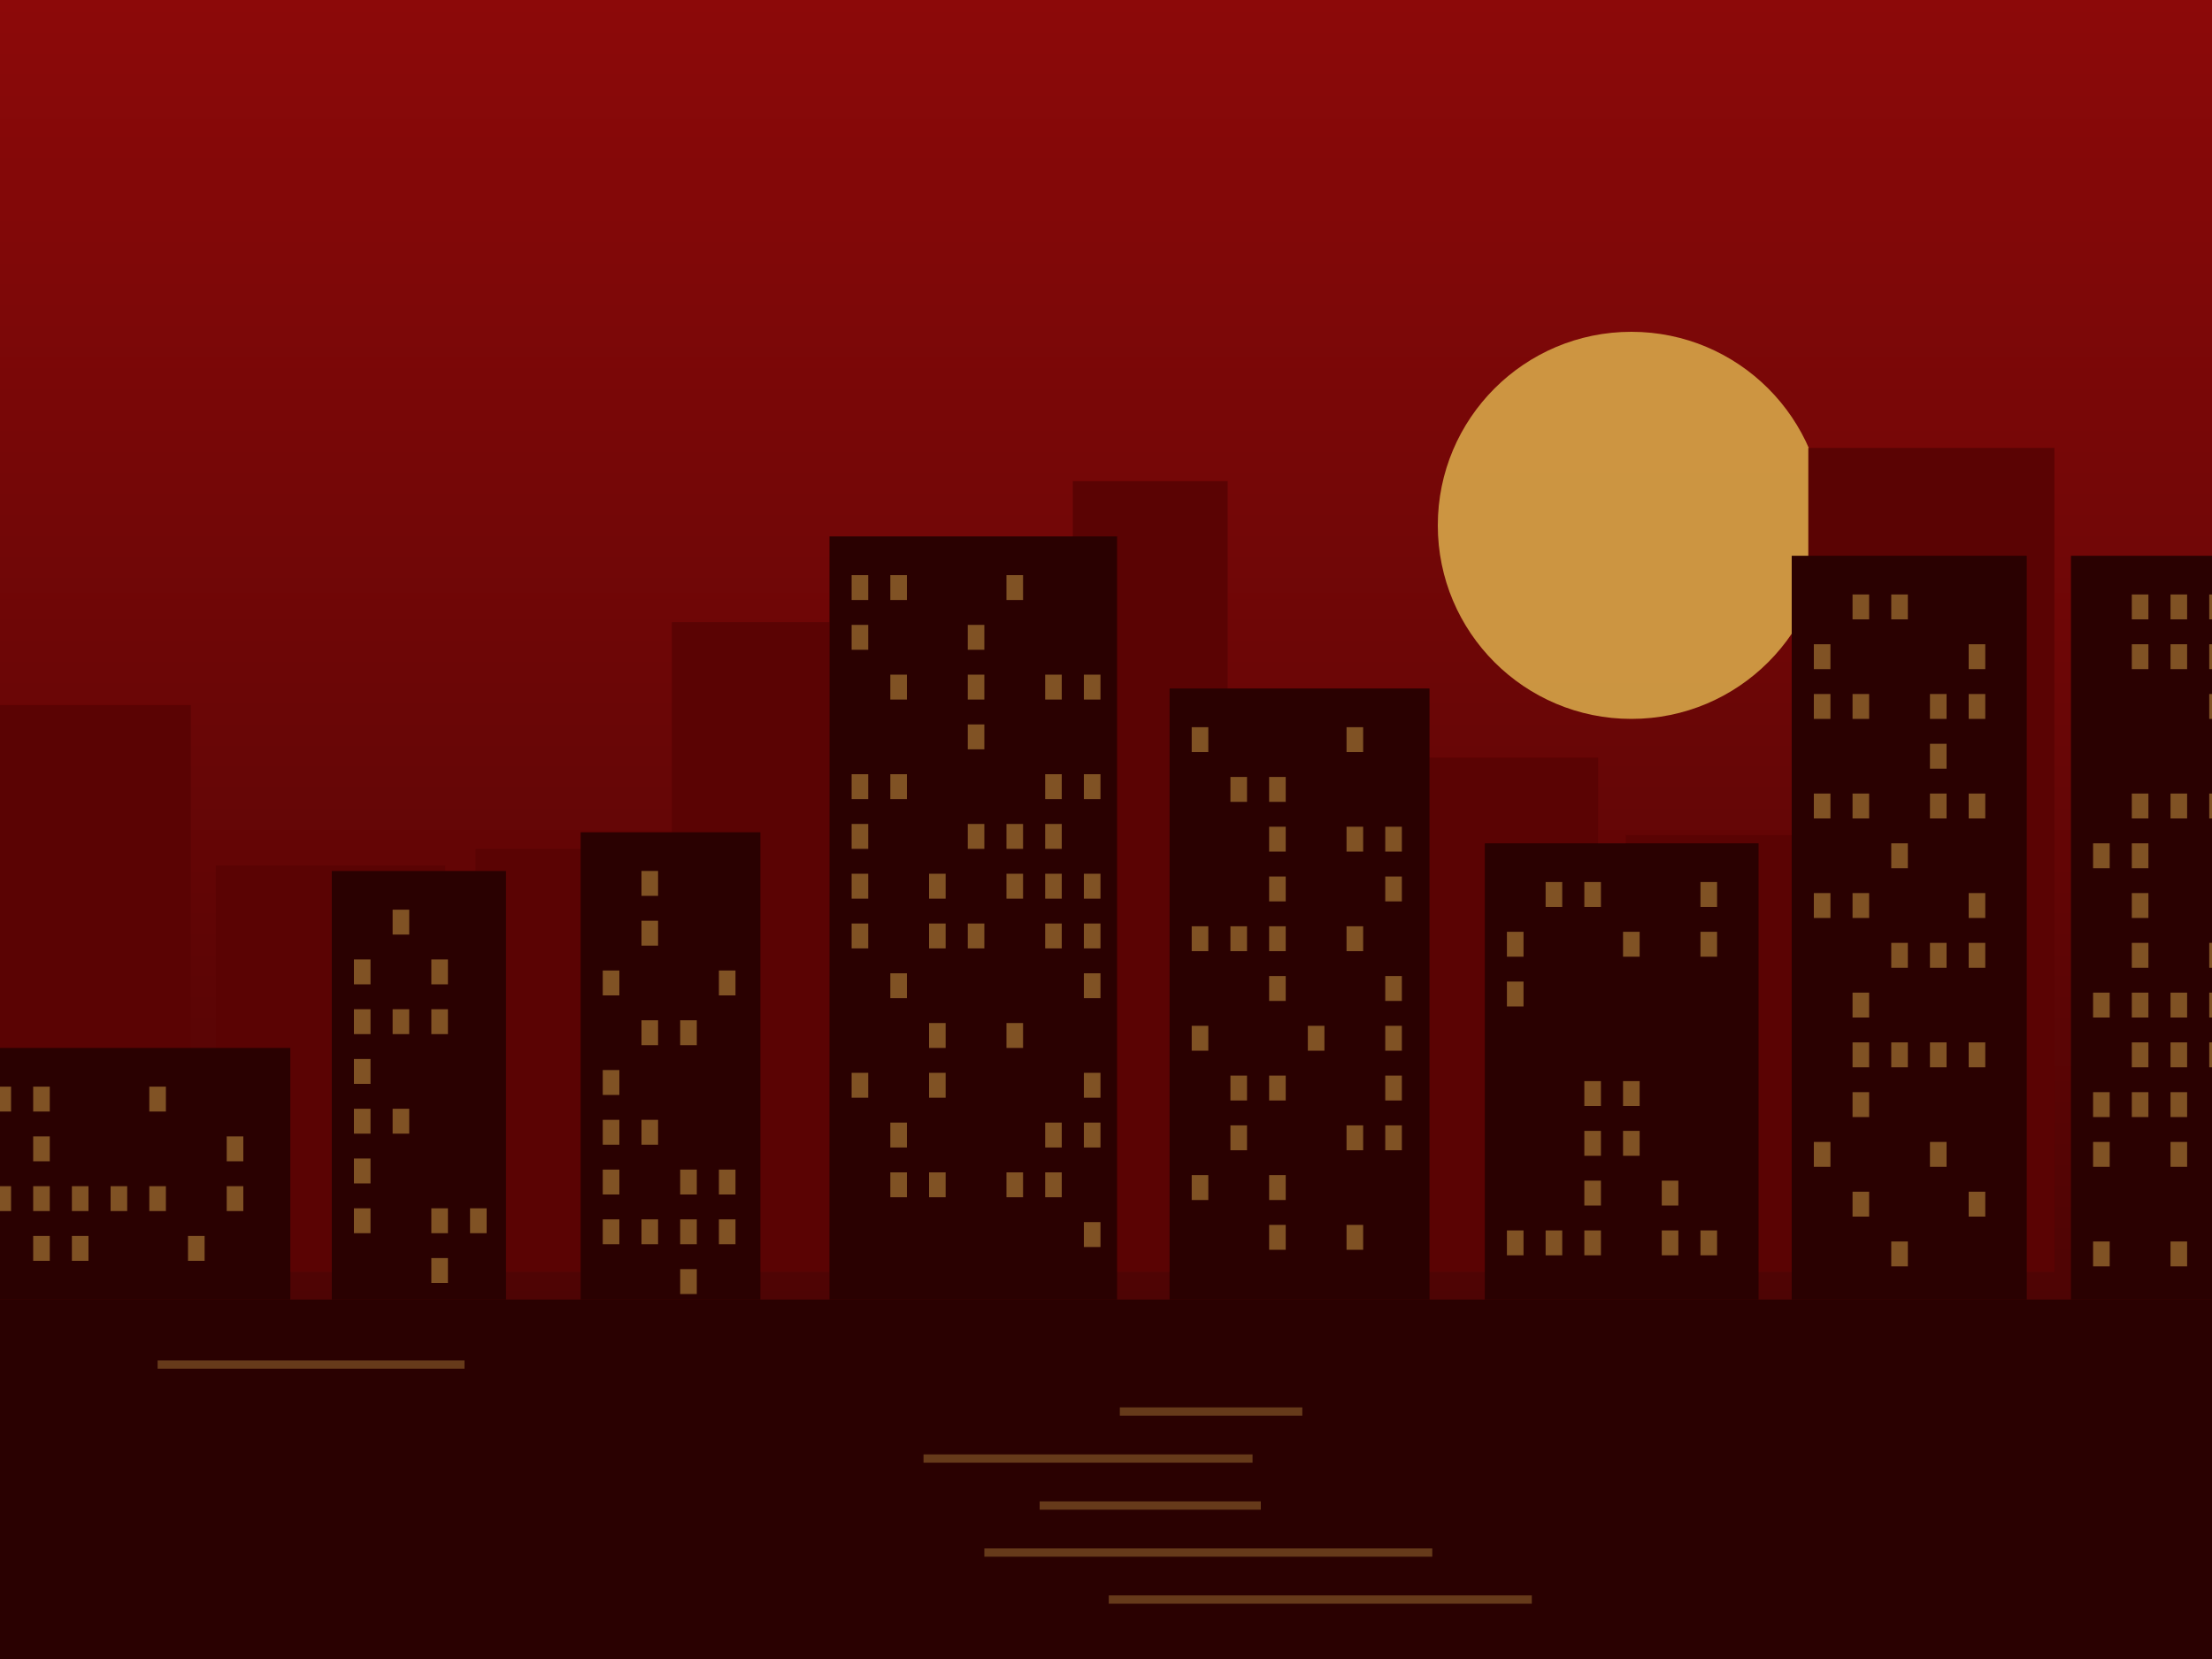
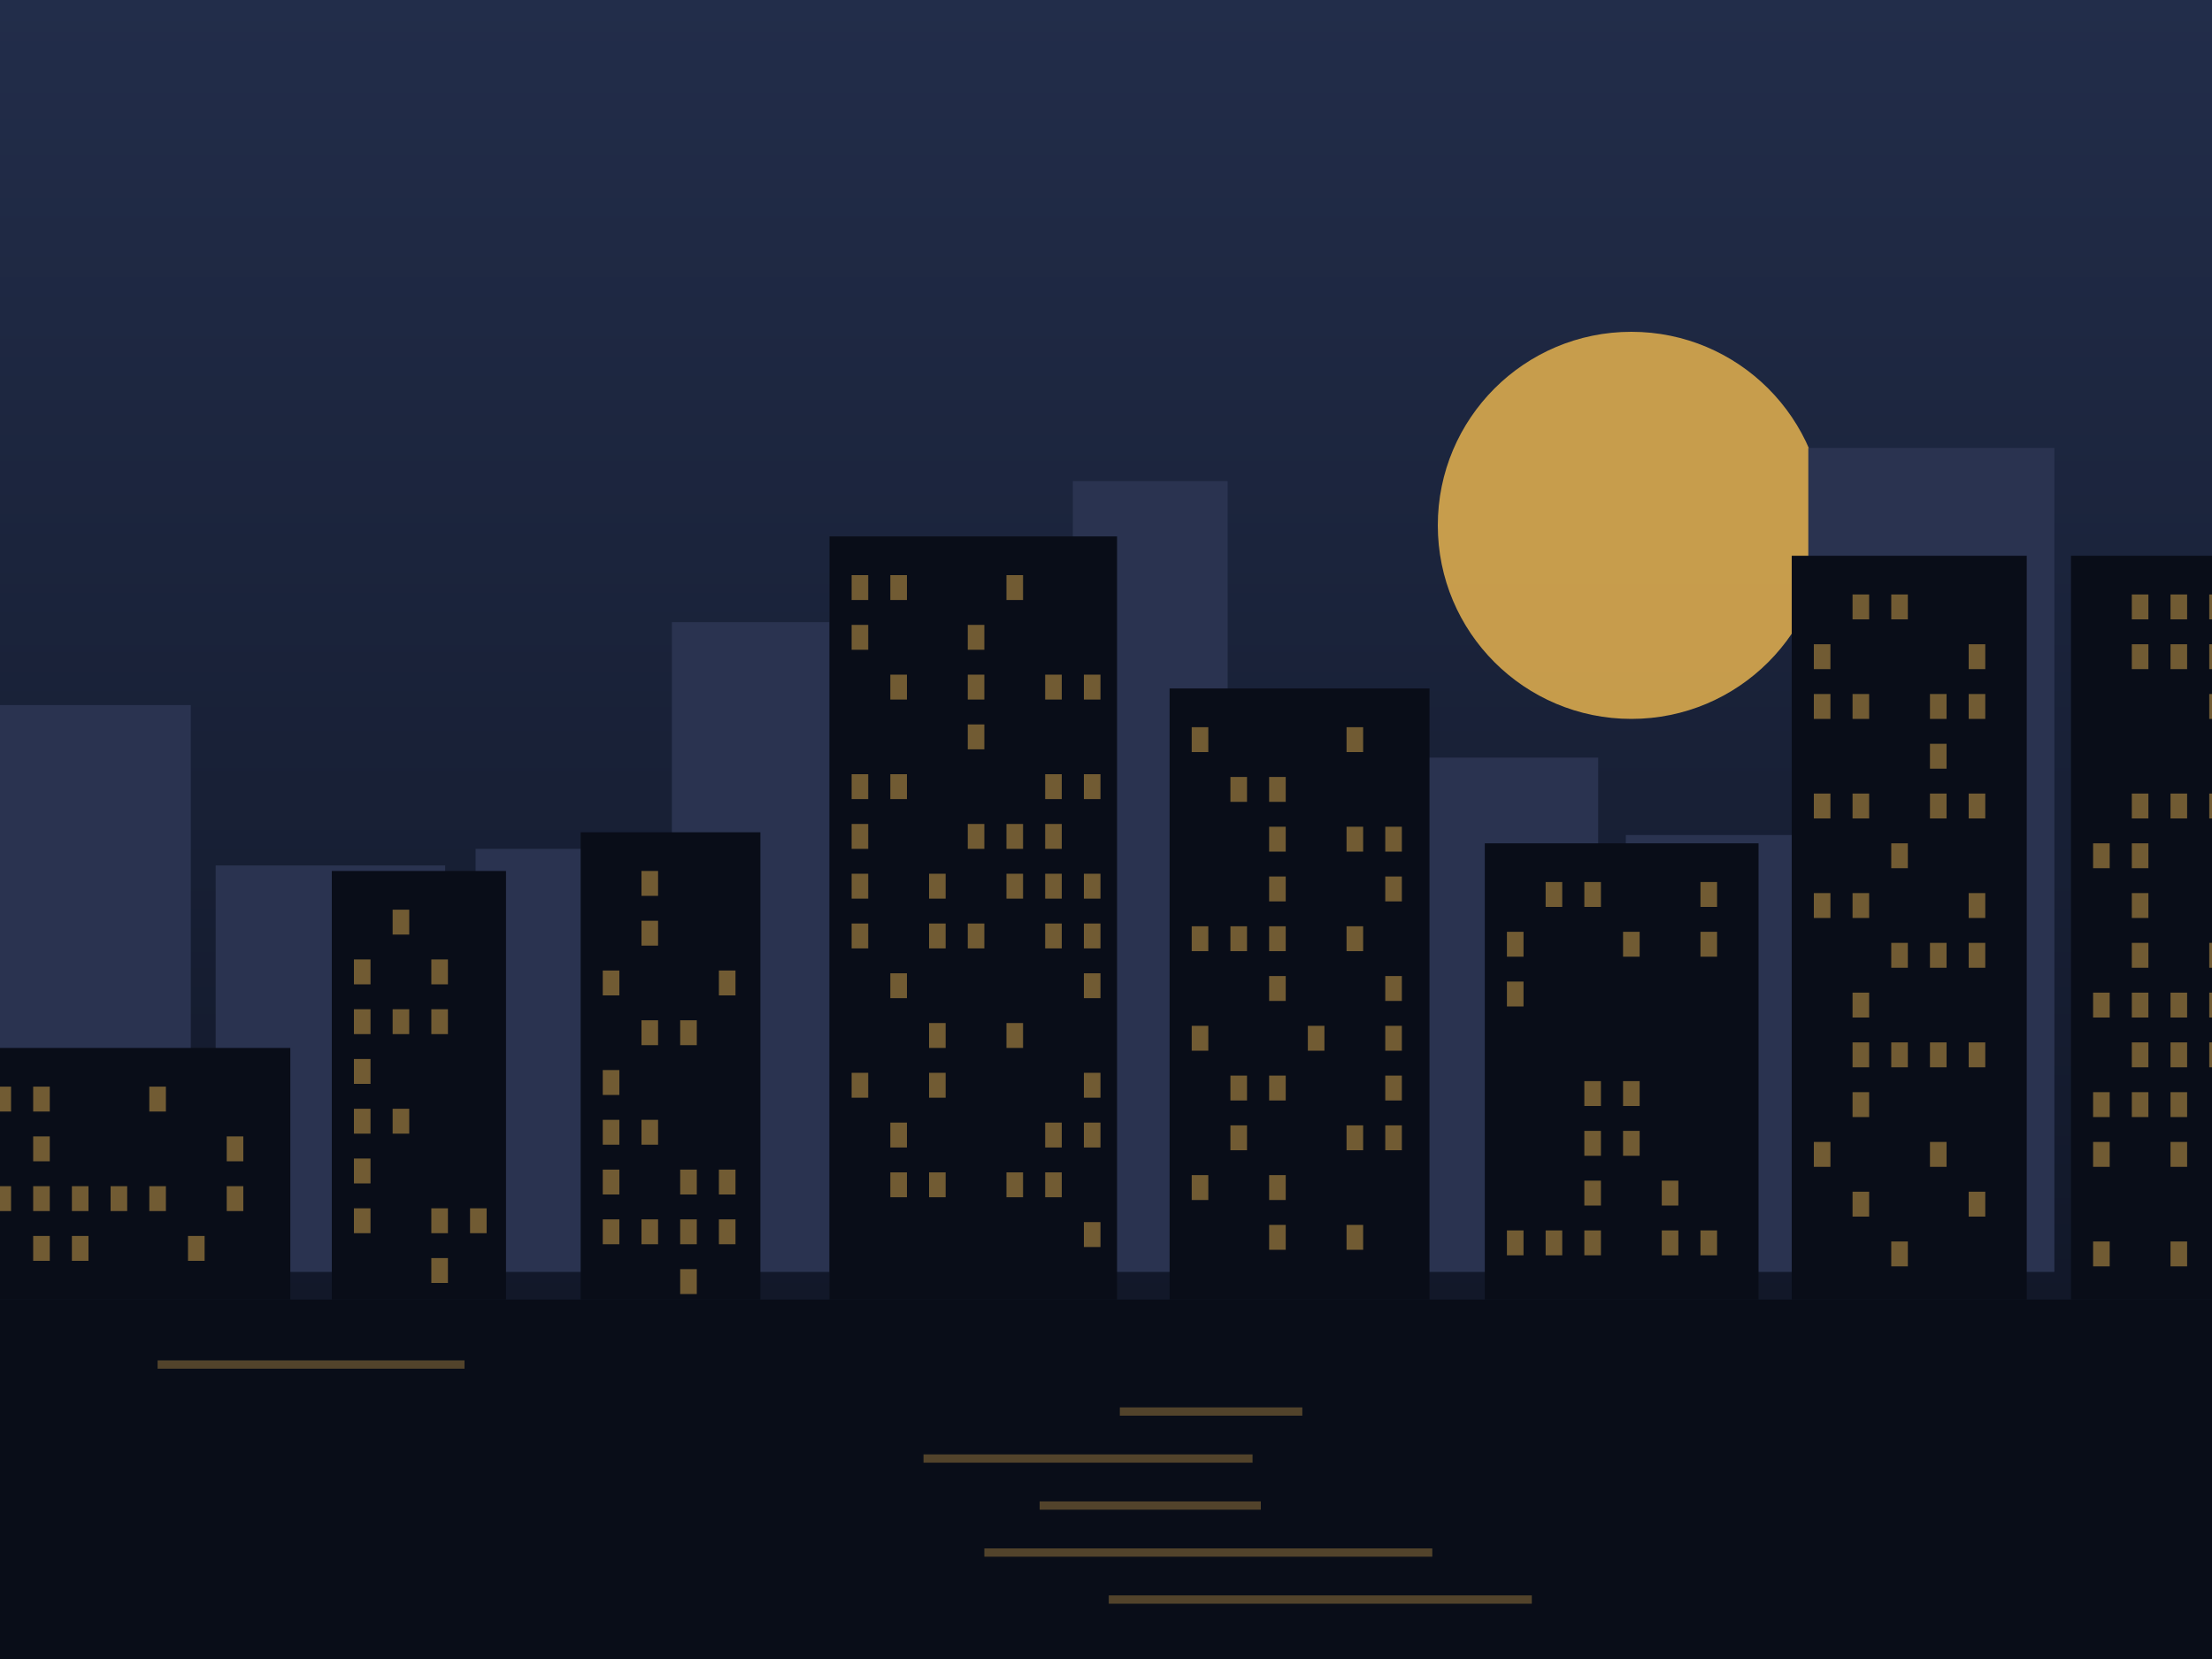
<svg xmlns="http://www.w3.org/2000/svg" viewBox="0 0 800 600" preserveAspectRatio="xMidYMid slice" role="img">
  <defs>
    <linearGradient id="sky" x1="0" y1="0" x2="0" y2="1">
-       <stop offset="0" stop-color="#8c0909" />
-       <stop offset="1" stop-color="#3d0202" />
+       <stop offset="0" stop-color="#222d4a" />
+       <stop offset="1" stop-color="#0d1220" />
    </linearGradient>
  </defs>
  <rect width="800" height="600" fill="url(#sky)" />
-   <circle cx="590" cy="190" r="70" fill="#d6a447" opacity=".9" />
-   <rect x="-20" y="255" width="89" height="205" fill="#5a0303" />
-   <rect x="78" y="313" width="83" height="147" fill="#5a0303" />
-   <rect x="172" y="307" width="65" height="153" fill="#5a0303" />
-   <rect x="243" y="225" width="57" height="235" fill="#5a0303" />
-   <rect x="311" y="223" width="65" height="237" fill="#5a0303" />
-   <rect x="388" y="174" width="56" height="286" fill="#5a0303" />
-   <rect x="451" y="265" width="50" height="195" fill="#5a0303" />
-   <rect x="511" y="274" width="67" height="186" fill="#5a0303" />
-   <rect x="588" y="302" width="60" height="158" fill="#5a0303" />
-   <rect x="654" y="162" width="89" height="298" fill="#5a0303" />
-   <rect x="754" y="287" width="58" height="173" fill="#5a0303" />
-   <rect x="-10" y="379" width="115" height="91" fill="#2a0101" />
-   <rect x="-2" y="393" width="6" height="9" fill="#d6a447" opacity="0.5" />
-   <rect x="12" y="393" width="6" height="9" fill="#d6a447" opacity="0.5" />
-   <rect x="54" y="393" width="6" height="9" fill="#d6a447" opacity="0.5" />
-   <rect x="12" y="411" width="6" height="9" fill="#d6a447" opacity="0.5" />
-   <rect x="82" y="411" width="6" height="9" fill="#d6a447" opacity="0.5" />
-   <rect x="-2" y="429" width="6" height="9" fill="#d6a447" opacity="0.5" />
-   <rect x="12" y="429" width="6" height="9" fill="#d6a447" opacity="0.5" />
-   <rect x="26" y="429" width="6" height="9" fill="#d6a447" opacity="0.5" />
-   <rect x="40" y="429" width="6" height="9" fill="#d6a447" opacity="0.5" />
-   <rect x="54" y="429" width="6" height="9" fill="#d6a447" opacity="0.5" />
-   <rect x="82" y="429" width="6" height="9" fill="#d6a447" opacity="0.5" />
-   <rect x="12" y="447" width="6" height="9" fill="#d6a447" opacity="0.5" />
-   <rect x="26" y="447" width="6" height="9" fill="#d6a447" opacity="0.5" />
-   <rect x="68" y="447" width="6" height="9" fill="#d6a447" opacity="0.5" />
-   <rect x="120" y="315" width="63" height="155" fill="#2a0101" />
-   <rect x="142" y="329" width="6" height="9" fill="#d6a447" opacity="0.5" />
-   <rect x="128" y="347" width="6" height="9" fill="#d6a447" opacity="0.5" />
-   <rect x="156" y="347" width="6" height="9" fill="#d6a447" opacity="0.5" />
-   <rect x="128" y="365" width="6" height="9" fill="#d6a447" opacity="0.5" />
-   <rect x="142" y="365" width="6" height="9" fill="#d6a447" opacity="0.5" />
-   <rect x="156" y="365" width="6" height="9" fill="#d6a447" opacity="0.5" />
-   <rect x="128" y="383" width="6" height="9" fill="#d6a447" opacity="0.5" />
-   <rect x="128" y="401" width="6" height="9" fill="#d6a447" opacity="0.5" />
-   <rect x="142" y="401" width="6" height="9" fill="#d6a447" opacity="0.5" />
-   <rect x="128" y="419" width="6" height="9" fill="#d6a447" opacity="0.5" />
-   <rect x="128" y="437" width="6" height="9" fill="#d6a447" opacity="0.5" />
-   <rect x="156" y="437" width="6" height="9" fill="#d6a447" opacity="0.5" />
-   <rect x="170" y="437" width="6" height="9" fill="#d6a447" opacity="0.5" />
-   <rect x="156" y="455" width="6" height="9" fill="#d6a447" opacity="0.5" />
-   <rect x="210" y="301" width="65" height="169" fill="#2a0101" />
-   <rect x="232" y="315" width="6" height="9" fill="#d6a447" opacity="0.5" />
-   <rect x="232" y="333" width="6" height="9" fill="#d6a447" opacity="0.5" />
-   <rect x="218" y="351" width="6" height="9" fill="#d6a447" opacity="0.5" />
-   <rect x="260" y="351" width="6" height="9" fill="#d6a447" opacity="0.5" />
-   <rect x="232" y="369" width="6" height="9" fill="#d6a447" opacity="0.5" />
-   <rect x="246" y="369" width="6" height="9" fill="#d6a447" opacity="0.5" />
-   <rect x="218" y="387" width="6" height="9" fill="#d6a447" opacity="0.5" />
-   <rect x="218" y="405" width="6" height="9" fill="#d6a447" opacity="0.5" />
-   <rect x="232" y="405" width="6" height="9" fill="#d6a447" opacity="0.5" />
-   <rect x="218" y="423" width="6" height="9" fill="#d6a447" opacity="0.5" />
-   <rect x="246" y="423" width="6" height="9" fill="#d6a447" opacity="0.5" />
-   <rect x="260" y="423" width="6" height="9" fill="#d6a447" opacity="0.5" />
-   <rect x="218" y="441" width="6" height="9" fill="#d6a447" opacity="0.5" />
-   <rect x="232" y="441" width="6" height="9" fill="#d6a447" opacity="0.5" />
-   <rect x="246" y="441" width="6" height="9" fill="#d6a447" opacity="0.5" />
-   <rect x="260" y="441" width="6" height="9" fill="#d6a447" opacity="0.5" />
-   <rect x="246" y="459" width="6" height="9" fill="#d6a447" opacity="0.5" />
-   <rect x="300" y="194" width="104" height="276" fill="#2a0101" />
-   <rect x="308" y="208" width="6" height="9" fill="#d6a447" opacity="0.5" />
-   <rect x="322" y="208" width="6" height="9" fill="#d6a447" opacity="0.5" />
-   <rect x="364" y="208" width="6" height="9" fill="#d6a447" opacity="0.5" />
-   <rect x="308" y="226" width="6" height="9" fill="#d6a447" opacity="0.5" />
-   <rect x="350" y="226" width="6" height="9" fill="#d6a447" opacity="0.5" />
-   <rect x="322" y="244" width="6" height="9" fill="#d6a447" opacity="0.5" />
-   <rect x="350" y="244" width="6" height="9" fill="#d6a447" opacity="0.5" />
-   <rect x="378" y="244" width="6" height="9" fill="#d6a447" opacity="0.5" />
-   <rect x="392" y="244" width="6" height="9" fill="#d6a447" opacity="0.5" />
-   <rect x="350" y="262" width="6" height="9" fill="#d6a447" opacity="0.5" />
-   <rect x="308" y="280" width="6" height="9" fill="#d6a447" opacity="0.5" />
-   <rect x="322" y="280" width="6" height="9" fill="#d6a447" opacity="0.5" />
-   <rect x="378" y="280" width="6" height="9" fill="#d6a447" opacity="0.5" />
-   <rect x="392" y="280" width="6" height="9" fill="#d6a447" opacity="0.5" />
-   <rect x="308" y="298" width="6" height="9" fill="#d6a447" opacity="0.5" />
-   <rect x="350" y="298" width="6" height="9" fill="#d6a447" opacity="0.5" />
-   <rect x="364" y="298" width="6" height="9" fill="#d6a447" opacity="0.5" />
-   <rect x="378" y="298" width="6" height="9" fill="#d6a447" opacity="0.5" />
-   <rect x="308" y="316" width="6" height="9" fill="#d6a447" opacity="0.5" />
-   <rect x="336" y="316" width="6" height="9" fill="#d6a447" opacity="0.5" />
-   <rect x="364" y="316" width="6" height="9" fill="#d6a447" opacity="0.5" />
-   <rect x="378" y="316" width="6" height="9" fill="#d6a447" opacity="0.5" />
-   <rect x="392" y="316" width="6" height="9" fill="#d6a447" opacity="0.5" />
-   <rect x="308" y="334" width="6" height="9" fill="#d6a447" opacity="0.5" />
-   <rect x="336" y="334" width="6" height="9" fill="#d6a447" opacity="0.5" />
-   <rect x="350" y="334" width="6" height="9" fill="#d6a447" opacity="0.5" />
-   <rect x="378" y="334" width="6" height="9" fill="#d6a447" opacity="0.5" />
-   <rect x="392" y="334" width="6" height="9" fill="#d6a447" opacity="0.5" />
-   <rect x="322" y="352" width="6" height="9" fill="#d6a447" opacity="0.5" />
-   <rect x="392" y="352" width="6" height="9" fill="#d6a447" opacity="0.5" />
-   <rect x="336" y="370" width="6" height="9" fill="#d6a447" opacity="0.5" />
-   <rect x="364" y="370" width="6" height="9" fill="#d6a447" opacity="0.5" />
-   <rect x="308" y="388" width="6" height="9" fill="#d6a447" opacity="0.5" />
-   <rect x="336" y="388" width="6" height="9" fill="#d6a447" opacity="0.5" />
-   <rect x="392" y="388" width="6" height="9" fill="#d6a447" opacity="0.5" />
-   <rect x="322" y="406" width="6" height="9" fill="#d6a447" opacity="0.5" />
-   <rect x="378" y="406" width="6" height="9" fill="#d6a447" opacity="0.5" />
-   <rect x="392" y="406" width="6" height="9" fill="#d6a447" opacity="0.5" />
-   <rect x="322" y="424" width="6" height="9" fill="#d6a447" opacity="0.5" />
-   <rect x="336" y="424" width="6" height="9" fill="#d6a447" opacity="0.5" />
-   <rect x="364" y="424" width="6" height="9" fill="#d6a447" opacity="0.5" />
-   <rect x="378" y="424" width="6" height="9" fill="#d6a447" opacity="0.5" />
-   <rect x="392" y="442" width="6" height="9" fill="#d6a447" opacity="0.5" />
-   <rect x="423" y="249" width="94" height="221" fill="#2a0101" />
-   <rect x="431" y="263" width="6" height="9" fill="#d6a447" opacity="0.5" />
-   <rect x="487" y="263" width="6" height="9" fill="#d6a447" opacity="0.5" />
-   <rect x="445" y="281" width="6" height="9" fill="#d6a447" opacity="0.5" />
-   <rect x="459" y="281" width="6" height="9" fill="#d6a447" opacity="0.5" />
-   <rect x="459" y="299" width="6" height="9" fill="#d6a447" opacity="0.5" />
-   <rect x="487" y="299" width="6" height="9" fill="#d6a447" opacity="0.5" />
-   <rect x="501" y="299" width="6" height="9" fill="#d6a447" opacity="0.5" />
-   <rect x="459" y="317" width="6" height="9" fill="#d6a447" opacity="0.5" />
-   <rect x="501" y="317" width="6" height="9" fill="#d6a447" opacity="0.5" />
-   <rect x="431" y="335" width="6" height="9" fill="#d6a447" opacity="0.5" />
-   <rect x="445" y="335" width="6" height="9" fill="#d6a447" opacity="0.5" />
-   <rect x="459" y="335" width="6" height="9" fill="#d6a447" opacity="0.5" />
-   <rect x="487" y="335" width="6" height="9" fill="#d6a447" opacity="0.5" />
-   <rect x="459" y="353" width="6" height="9" fill="#d6a447" opacity="0.5" />
-   <rect x="501" y="353" width="6" height="9" fill="#d6a447" opacity="0.5" />
-   <rect x="431" y="371" width="6" height="9" fill="#d6a447" opacity="0.5" />
-   <rect x="473" y="371" width="6" height="9" fill="#d6a447" opacity="0.5" />
-   <rect x="501" y="371" width="6" height="9" fill="#d6a447" opacity="0.5" />
-   <rect x="445" y="389" width="6" height="9" fill="#d6a447" opacity="0.5" />
-   <rect x="459" y="389" width="6" height="9" fill="#d6a447" opacity="0.5" />
-   <rect x="501" y="389" width="6" height="9" fill="#d6a447" opacity="0.5" />
-   <rect x="445" y="407" width="6" height="9" fill="#d6a447" opacity="0.5" />
-   <rect x="487" y="407" width="6" height="9" fill="#d6a447" opacity="0.5" />
-   <rect x="501" y="407" width="6" height="9" fill="#d6a447" opacity="0.5" />
-   <rect x="431" y="425" width="6" height="9" fill="#d6a447" opacity="0.5" />
-   <rect x="459" y="425" width="6" height="9" fill="#d6a447" opacity="0.5" />
-   <rect x="459" y="443" width="6" height="9" fill="#d6a447" opacity="0.5" />
-   <rect x="487" y="443" width="6" height="9" fill="#d6a447" opacity="0.5" />
-   <rect x="537" y="305" width="99" height="165" fill="#2a0101" />
-   <rect x="559" y="319" width="6" height="9" fill="#d6a447" opacity="0.5" />
-   <rect x="573" y="319" width="6" height="9" fill="#d6a447" opacity="0.5" />
-   <rect x="615" y="319" width="6" height="9" fill="#d6a447" opacity="0.5" />
-   <rect x="545" y="337" width="6" height="9" fill="#d6a447" opacity="0.5" />
-   <rect x="587" y="337" width="6" height="9" fill="#d6a447" opacity="0.5" />
-   <rect x="615" y="337" width="6" height="9" fill="#d6a447" opacity="0.5" />
-   <rect x="545" y="355" width="6" height="9" fill="#d6a447" opacity="0.5" />
-   <rect x="573" y="391" width="6" height="9" fill="#d6a447" opacity="0.5" />
-   <rect x="587" y="391" width="6" height="9" fill="#d6a447" opacity="0.5" />
-   <rect x="573" y="409" width="6" height="9" fill="#d6a447" opacity="0.5" />
-   <rect x="587" y="409" width="6" height="9" fill="#d6a447" opacity="0.5" />
-   <rect x="573" y="427" width="6" height="9" fill="#d6a447" opacity="0.5" />
-   <rect x="601" y="427" width="6" height="9" fill="#d6a447" opacity="0.5" />
-   <rect x="545" y="445" width="6" height="9" fill="#d6a447" opacity="0.5" />
-   <rect x="559" y="445" width="6" height="9" fill="#d6a447" opacity="0.5" />
-   <rect x="573" y="445" width="6" height="9" fill="#d6a447" opacity="0.5" />
-   <rect x="601" y="445" width="6" height="9" fill="#d6a447" opacity="0.5" />
-   <rect x="615" y="445" width="6" height="9" fill="#d6a447" opacity="0.5" />
-   <rect x="648" y="201" width="85" height="269" fill="#2a0101" />
-   <rect x="670" y="215" width="6" height="9" fill="#d6a447" opacity="0.5" />
-   <rect x="684" y="215" width="6" height="9" fill="#d6a447" opacity="0.5" />
-   <rect x="656" y="233" width="6" height="9" fill="#d6a447" opacity="0.5" />
-   <rect x="712" y="233" width="6" height="9" fill="#d6a447" opacity="0.5" />
-   <rect x="656" y="251" width="6" height="9" fill="#d6a447" opacity="0.5" />
-   <rect x="670" y="251" width="6" height="9" fill="#d6a447" opacity="0.5" />
-   <rect x="698" y="251" width="6" height="9" fill="#d6a447" opacity="0.5" />
-   <rect x="712" y="251" width="6" height="9" fill="#d6a447" opacity="0.5" />
-   <rect x="698" y="269" width="6" height="9" fill="#d6a447" opacity="0.5" />
-   <rect x="656" y="287" width="6" height="9" fill="#d6a447" opacity="0.5" />
-   <rect x="670" y="287" width="6" height="9" fill="#d6a447" opacity="0.5" />
-   <rect x="698" y="287" width="6" height="9" fill="#d6a447" opacity="0.5" />
-   <rect x="712" y="287" width="6" height="9" fill="#d6a447" opacity="0.5" />
-   <rect x="684" y="305" width="6" height="9" fill="#d6a447" opacity="0.5" />
-   <rect x="656" y="323" width="6" height="9" fill="#d6a447" opacity="0.5" />
-   <rect x="670" y="323" width="6" height="9" fill="#d6a447" opacity="0.5" />
-   <rect x="712" y="323" width="6" height="9" fill="#d6a447" opacity="0.5" />
-   <rect x="684" y="341" width="6" height="9" fill="#d6a447" opacity="0.5" />
-   <rect x="698" y="341" width="6" height="9" fill="#d6a447" opacity="0.5" />
-   <rect x="712" y="341" width="6" height="9" fill="#d6a447" opacity="0.5" />
-   <rect x="670" y="359" width="6" height="9" fill="#d6a447" opacity="0.5" />
-   <rect x="670" y="377" width="6" height="9" fill="#d6a447" opacity="0.5" />
-   <rect x="684" y="377" width="6" height="9" fill="#d6a447" opacity="0.5" />
-   <rect x="698" y="377" width="6" height="9" fill="#d6a447" opacity="0.5" />
-   <rect x="712" y="377" width="6" height="9" fill="#d6a447" opacity="0.5" />
-   <rect x="670" y="395" width="6" height="9" fill="#d6a447" opacity="0.5" />
-   <rect x="656" y="413" width="6" height="9" fill="#d6a447" opacity="0.5" />
-   <rect x="698" y="413" width="6" height="9" fill="#d6a447" opacity="0.5" />
-   <rect x="670" y="431" width="6" height="9" fill="#d6a447" opacity="0.5" />
-   <rect x="712" y="431" width="6" height="9" fill="#d6a447" opacity="0.5" />
-   <rect x="684" y="449" width="6" height="9" fill="#d6a447" opacity="0.5" />
-   <rect x="749" y="201" width="68" height="269" fill="#2a0101" />
-   <rect x="771" y="215" width="6" height="9" fill="#d6a447" opacity="0.5" />
-   <rect x="785" y="215" width="6" height="9" fill="#d6a447" opacity="0.5" />
-   <rect x="799" y="215" width="6" height="9" fill="#d6a447" opacity="0.5" />
-   <rect x="771" y="233" width="6" height="9" fill="#d6a447" opacity="0.5" />
-   <rect x="785" y="233" width="6" height="9" fill="#d6a447" opacity="0.5" />
-   <rect x="799" y="233" width="6" height="9" fill="#d6a447" opacity="0.5" />
-   <rect x="799" y="251" width="6" height="9" fill="#d6a447" opacity="0.5" />
-   <rect x="771" y="287" width="6" height="9" fill="#d6a447" opacity="0.5" />
-   <rect x="785" y="287" width="6" height="9" fill="#d6a447" opacity="0.5" />
-   <rect x="799" y="287" width="6" height="9" fill="#d6a447" opacity="0.5" />
-   <rect x="757" y="305" width="6" height="9" fill="#d6a447" opacity="0.5" />
-   <rect x="771" y="305" width="6" height="9" fill="#d6a447" opacity="0.5" />
-   <rect x="771" y="323" width="6" height="9" fill="#d6a447" opacity="0.5" />
-   <rect x="771" y="341" width="6" height="9" fill="#d6a447" opacity="0.5" />
-   <rect x="799" y="341" width="6" height="9" fill="#d6a447" opacity="0.5" />
-   <rect x="757" y="359" width="6" height="9" fill="#d6a447" opacity="0.5" />
-   <rect x="771" y="359" width="6" height="9" fill="#d6a447" opacity="0.5" />
-   <rect x="785" y="359" width="6" height="9" fill="#d6a447" opacity="0.5" />
-   <rect x="799" y="359" width="6" height="9" fill="#d6a447" opacity="0.5" />
-   <rect x="771" y="377" width="6" height="9" fill="#d6a447" opacity="0.5" />
-   <rect x="785" y="377" width="6" height="9" fill="#d6a447" opacity="0.5" />
-   <rect x="799" y="377" width="6" height="9" fill="#d6a447" opacity="0.5" />
-   <rect x="757" y="395" width="6" height="9" fill="#d6a447" opacity="0.5" />
-   <rect x="771" y="395" width="6" height="9" fill="#d6a447" opacity="0.5" />
-   <rect x="785" y="395" width="6" height="9" fill="#d6a447" opacity="0.5" />
-   <rect x="757" y="413" width="6" height="9" fill="#d6a447" opacity="0.5" />
-   <rect x="785" y="413" width="6" height="9" fill="#d6a447" opacity="0.5" />
-   <rect x="757" y="449" width="6" height="9" fill="#d6a447" opacity="0.5" />
-   <rect x="785" y="449" width="6" height="9" fill="#d6a447" opacity="0.5" />
-   <rect y="470" width="800" height="130" fill="#2a0101" />
-   <rect x="57" y="492" width="111" height="3" fill="#d6a447" opacity=".35" />
-   <rect x="405" y="509" width="66" height="3" fill="#d6a447" opacity=".35" />
-   <rect x="334" y="526" width="119" height="3" fill="#d6a447" opacity=".35" />
-   <rect x="376" y="543" width="80" height="3" fill="#d6a447" opacity=".35" />
-   <rect x="356" y="560" width="162" height="3" fill="#d6a447" opacity=".35" />
-   <rect x="401" y="577" width="153" height="3" fill="#d6a447" opacity=".35" />
+   <circle cx="590" cy="190" r="70" fill="#d9aa4e" opacity=".9" />
+   <rect x="-20" y="255" width="89" height="205" fill="#2a3350" />
+   <rect x="78" y="313" width="83" height="147" fill="#2a3350" />
+   <rect x="172" y="307" width="65" height="153" fill="#2a3350" />
+   <rect x="243" y="225" width="57" height="235" fill="#2a3350" />
+   <rect x="311" y="223" width="65" height="237" fill="#2a3350" />
+   <rect x="388" y="174" width="56" height="286" fill="#2a3350" />
+   <rect x="451" y="265" width="50" height="195" fill="#2a3350" />
+   <rect x="511" y="274" width="67" height="186" fill="#2a3350" />
+   <rect x="588" y="302" width="60" height="158" fill="#2a3350" />
+   <rect x="654" y="162" width="89" height="298" fill="#2a3350" />
+   <rect x="754" y="287" width="58" height="173" fill="#2a3350" />
+   <rect x="-10" y="379" width="115" height="91" fill="#090d18" />
+   <rect x="-2" y="393" width="6" height="9" fill="#d9aa4e" opacity="0.5" />
+   <rect x="12" y="393" width="6" height="9" fill="#d9aa4e" opacity="0.5" />
+   <rect x="54" y="393" width="6" height="9" fill="#d9aa4e" opacity="0.5" />
+   <rect x="12" y="411" width="6" height="9" fill="#d9aa4e" opacity="0.5" />
+   <rect x="82" y="411" width="6" height="9" fill="#d9aa4e" opacity="0.5" />
+   <rect x="-2" y="429" width="6" height="9" fill="#d9aa4e" opacity="0.5" />
+   <rect x="12" y="429" width="6" height="9" fill="#d9aa4e" opacity="0.5" />
+   <rect x="26" y="429" width="6" height="9" fill="#d9aa4e" opacity="0.5" />
+   <rect x="40" y="429" width="6" height="9" fill="#d9aa4e" opacity="0.5" />
+   <rect x="54" y="429" width="6" height="9" fill="#d9aa4e" opacity="0.5" />
+   <rect x="82" y="429" width="6" height="9" fill="#d9aa4e" opacity="0.5" />
+   <rect x="12" y="447" width="6" height="9" fill="#d9aa4e" opacity="0.5" />
+   <rect x="26" y="447" width="6" height="9" fill="#d9aa4e" opacity="0.5" />
+   <rect x="68" y="447" width="6" height="9" fill="#d9aa4e" opacity="0.5" />
+   <rect x="120" y="315" width="63" height="155" fill="#090d18" />
+   <rect x="142" y="329" width="6" height="9" fill="#d9aa4e" opacity="0.5" />
+   <rect x="128" y="347" width="6" height="9" fill="#d9aa4e" opacity="0.5" />
+   <rect x="156" y="347" width="6" height="9" fill="#d9aa4e" opacity="0.5" />
+   <rect x="128" y="365" width="6" height="9" fill="#d9aa4e" opacity="0.5" />
+   <rect x="142" y="365" width="6" height="9" fill="#d9aa4e" opacity="0.5" />
+   <rect x="156" y="365" width="6" height="9" fill="#d9aa4e" opacity="0.5" />
+   <rect x="128" y="383" width="6" height="9" fill="#d9aa4e" opacity="0.5" />
+   <rect x="128" y="401" width="6" height="9" fill="#d9aa4e" opacity="0.5" />
+   <rect x="142" y="401" width="6" height="9" fill="#d9aa4e" opacity="0.5" />
+   <rect x="128" y="419" width="6" height="9" fill="#d9aa4e" opacity="0.5" />
+   <rect x="128" y="437" width="6" height="9" fill="#d9aa4e" opacity="0.5" />
+   <rect x="156" y="437" width="6" height="9" fill="#d9aa4e" opacity="0.5" />
+   <rect x="170" y="437" width="6" height="9" fill="#d9aa4e" opacity="0.5" />
+   <rect x="156" y="455" width="6" height="9" fill="#d9aa4e" opacity="0.5" />
+   <rect x="210" y="301" width="65" height="169" fill="#090d18" />
+   <rect x="232" y="315" width="6" height="9" fill="#d9aa4e" opacity="0.5" />
+   <rect x="232" y="333" width="6" height="9" fill="#d9aa4e" opacity="0.5" />
+   <rect x="218" y="351" width="6" height="9" fill="#d9aa4e" opacity="0.5" />
+   <rect x="260" y="351" width="6" height="9" fill="#d9aa4e" opacity="0.5" />
+   <rect x="232" y="369" width="6" height="9" fill="#d9aa4e" opacity="0.5" />
+   <rect x="246" y="369" width="6" height="9" fill="#d9aa4e" opacity="0.5" />
+   <rect x="218" y="387" width="6" height="9" fill="#d9aa4e" opacity="0.5" />
+   <rect x="218" y="405" width="6" height="9" fill="#d9aa4e" opacity="0.5" />
+   <rect x="232" y="405" width="6" height="9" fill="#d9aa4e" opacity="0.5" />
+   <rect x="218" y="423" width="6" height="9" fill="#d9aa4e" opacity="0.5" />
+   <rect x="246" y="423" width="6" height="9" fill="#d9aa4e" opacity="0.5" />
+   <rect x="260" y="423" width="6" height="9" fill="#d9aa4e" opacity="0.5" />
+   <rect x="218" y="441" width="6" height="9" fill="#d9aa4e" opacity="0.5" />
+   <rect x="232" y="441" width="6" height="9" fill="#d9aa4e" opacity="0.5" />
+   <rect x="246" y="441" width="6" height="9" fill="#d9aa4e" opacity="0.5" />
+   <rect x="260" y="441" width="6" height="9" fill="#d9aa4e" opacity="0.5" />
+   <rect x="246" y="459" width="6" height="9" fill="#d9aa4e" opacity="0.5" />
+   <rect x="300" y="194" width="104" height="276" fill="#090d18" />
+   <rect x="308" y="208" width="6" height="9" fill="#d9aa4e" opacity="0.5" />
+   <rect x="322" y="208" width="6" height="9" fill="#d9aa4e" opacity="0.5" />
+   <rect x="364" y="208" width="6" height="9" fill="#d9aa4e" opacity="0.5" />
+   <rect x="308" y="226" width="6" height="9" fill="#d9aa4e" opacity="0.5" />
+   <rect x="350" y="226" width="6" height="9" fill="#d9aa4e" opacity="0.5" />
+   <rect x="322" y="244" width="6" height="9" fill="#d9aa4e" opacity="0.5" />
+   <rect x="350" y="244" width="6" height="9" fill="#d9aa4e" opacity="0.5" />
+   <rect x="378" y="244" width="6" height="9" fill="#d9aa4e" opacity="0.5" />
+   <rect x="392" y="244" width="6" height="9" fill="#d9aa4e" opacity="0.5" />
+   <rect x="350" y="262" width="6" height="9" fill="#d9aa4e" opacity="0.5" />
+   <rect x="308" y="280" width="6" height="9" fill="#d9aa4e" opacity="0.5" />
+   <rect x="322" y="280" width="6" height="9" fill="#d9aa4e" opacity="0.5" />
+   <rect x="378" y="280" width="6" height="9" fill="#d9aa4e" opacity="0.5" />
+   <rect x="392" y="280" width="6" height="9" fill="#d9aa4e" opacity="0.5" />
+   <rect x="308" y="298" width="6" height="9" fill="#d9aa4e" opacity="0.5" />
+   <rect x="350" y="298" width="6" height="9" fill="#d9aa4e" opacity="0.5" />
+   <rect x="364" y="298" width="6" height="9" fill="#d9aa4e" opacity="0.5" />
+   <rect x="378" y="298" width="6" height="9" fill="#d9aa4e" opacity="0.5" />
+   <rect x="308" y="316" width="6" height="9" fill="#d9aa4e" opacity="0.5" />
+   <rect x="336" y="316" width="6" height="9" fill="#d9aa4e" opacity="0.5" />
+   <rect x="364" y="316" width="6" height="9" fill="#d9aa4e" opacity="0.5" />
+   <rect x="378" y="316" width="6" height="9" fill="#d9aa4e" opacity="0.5" />
+   <rect x="392" y="316" width="6" height="9" fill="#d9aa4e" opacity="0.5" />
+   <rect x="308" y="334" width="6" height="9" fill="#d9aa4e" opacity="0.5" />
+   <rect x="336" y="334" width="6" height="9" fill="#d9aa4e" opacity="0.5" />
+   <rect x="350" y="334" width="6" height="9" fill="#d9aa4e" opacity="0.5" />
+   <rect x="378" y="334" width="6" height="9" fill="#d9aa4e" opacity="0.5" />
+   <rect x="392" y="334" width="6" height="9" fill="#d9aa4e" opacity="0.5" />
+   <rect x="322" y="352" width="6" height="9" fill="#d9aa4e" opacity="0.5" />
+   <rect x="392" y="352" width="6" height="9" fill="#d9aa4e" opacity="0.5" />
+   <rect x="336" y="370" width="6" height="9" fill="#d9aa4e" opacity="0.5" />
+   <rect x="364" y="370" width="6" height="9" fill="#d9aa4e" opacity="0.5" />
+   <rect x="308" y="388" width="6" height="9" fill="#d9aa4e" opacity="0.5" />
+   <rect x="336" y="388" width="6" height="9" fill="#d9aa4e" opacity="0.5" />
+   <rect x="392" y="388" width="6" height="9" fill="#d9aa4e" opacity="0.5" />
+   <rect x="322" y="406" width="6" height="9" fill="#d9aa4e" opacity="0.5" />
+   <rect x="378" y="406" width="6" height="9" fill="#d9aa4e" opacity="0.5" />
+   <rect x="392" y="406" width="6" height="9" fill="#d9aa4e" opacity="0.5" />
+   <rect x="322" y="424" width="6" height="9" fill="#d9aa4e" opacity="0.5" />
+   <rect x="336" y="424" width="6" height="9" fill="#d9aa4e" opacity="0.5" />
+   <rect x="364" y="424" width="6" height="9" fill="#d9aa4e" opacity="0.5" />
+   <rect x="378" y="424" width="6" height="9" fill="#d9aa4e" opacity="0.5" />
+   <rect x="392" y="442" width="6" height="9" fill="#d9aa4e" opacity="0.5" />
+   <rect x="423" y="249" width="94" height="221" fill="#090d18" />
+   <rect x="431" y="263" width="6" height="9" fill="#d9aa4e" opacity="0.5" />
+   <rect x="487" y="263" width="6" height="9" fill="#d9aa4e" opacity="0.5" />
+   <rect x="445" y="281" width="6" height="9" fill="#d9aa4e" opacity="0.5" />
+   <rect x="459" y="281" width="6" height="9" fill="#d9aa4e" opacity="0.5" />
+   <rect x="459" y="299" width="6" height="9" fill="#d9aa4e" opacity="0.5" />
+   <rect x="487" y="299" width="6" height="9" fill="#d9aa4e" opacity="0.5" />
+   <rect x="501" y="299" width="6" height="9" fill="#d9aa4e" opacity="0.5" />
+   <rect x="459" y="317" width="6" height="9" fill="#d9aa4e" opacity="0.5" />
+   <rect x="501" y="317" width="6" height="9" fill="#d9aa4e" opacity="0.5" />
+   <rect x="431" y="335" width="6" height="9" fill="#d9aa4e" opacity="0.5" />
+   <rect x="445" y="335" width="6" height="9" fill="#d9aa4e" opacity="0.5" />
+   <rect x="459" y="335" width="6" height="9" fill="#d9aa4e" opacity="0.5" />
+   <rect x="487" y="335" width="6" height="9" fill="#d9aa4e" opacity="0.5" />
+   <rect x="459" y="353" width="6" height="9" fill="#d9aa4e" opacity="0.5" />
+   <rect x="501" y="353" width="6" height="9" fill="#d9aa4e" opacity="0.5" />
+   <rect x="431" y="371" width="6" height="9" fill="#d9aa4e" opacity="0.5" />
+   <rect x="473" y="371" width="6" height="9" fill="#d9aa4e" opacity="0.5" />
+   <rect x="501" y="371" width="6" height="9" fill="#d9aa4e" opacity="0.5" />
+   <rect x="445" y="389" width="6" height="9" fill="#d9aa4e" opacity="0.5" />
+   <rect x="459" y="389" width="6" height="9" fill="#d9aa4e" opacity="0.5" />
+   <rect x="501" y="389" width="6" height="9" fill="#d9aa4e" opacity="0.5" />
+   <rect x="445" y="407" width="6" height="9" fill="#d9aa4e" opacity="0.5" />
+   <rect x="487" y="407" width="6" height="9" fill="#d9aa4e" opacity="0.5" />
+   <rect x="501" y="407" width="6" height="9" fill="#d9aa4e" opacity="0.5" />
+   <rect x="431" y="425" width="6" height="9" fill="#d9aa4e" opacity="0.5" />
+   <rect x="459" y="425" width="6" height="9" fill="#d9aa4e" opacity="0.5" />
+   <rect x="459" y="443" width="6" height="9" fill="#d9aa4e" opacity="0.5" />
+   <rect x="487" y="443" width="6" height="9" fill="#d9aa4e" opacity="0.5" />
+   <rect x="537" y="305" width="99" height="165" fill="#090d18" />
+   <rect x="559" y="319" width="6" height="9" fill="#d9aa4e" opacity="0.5" />
+   <rect x="573" y="319" width="6" height="9" fill="#d9aa4e" opacity="0.5" />
+   <rect x="615" y="319" width="6" height="9" fill="#d9aa4e" opacity="0.5" />
+   <rect x="545" y="337" width="6" height="9" fill="#d9aa4e" opacity="0.5" />
+   <rect x="587" y="337" width="6" height="9" fill="#d9aa4e" opacity="0.5" />
+   <rect x="615" y="337" width="6" height="9" fill="#d9aa4e" opacity="0.5" />
+   <rect x="545" y="355" width="6" height="9" fill="#d9aa4e" opacity="0.5" />
+   <rect x="573" y="391" width="6" height="9" fill="#d9aa4e" opacity="0.5" />
+   <rect x="587" y="391" width="6" height="9" fill="#d9aa4e" opacity="0.5" />
+   <rect x="573" y="409" width="6" height="9" fill="#d9aa4e" opacity="0.5" />
+   <rect x="587" y="409" width="6" height="9" fill="#d9aa4e" opacity="0.5" />
+   <rect x="573" y="427" width="6" height="9" fill="#d9aa4e" opacity="0.5" />
+   <rect x="601" y="427" width="6" height="9" fill="#d9aa4e" opacity="0.5" />
+   <rect x="545" y="445" width="6" height="9" fill="#d9aa4e" opacity="0.5" />
+   <rect x="559" y="445" width="6" height="9" fill="#d9aa4e" opacity="0.5" />
+   <rect x="573" y="445" width="6" height="9" fill="#d9aa4e" opacity="0.5" />
+   <rect x="601" y="445" width="6" height="9" fill="#d9aa4e" opacity="0.5" />
+   <rect x="615" y="445" width="6" height="9" fill="#d9aa4e" opacity="0.5" />
+   <rect x="648" y="201" width="85" height="269" fill="#090d18" />
+   <rect x="670" y="215" width="6" height="9" fill="#d9aa4e" opacity="0.5" />
+   <rect x="684" y="215" width="6" height="9" fill="#d9aa4e" opacity="0.5" />
+   <rect x="656" y="233" width="6" height="9" fill="#d9aa4e" opacity="0.5" />
+   <rect x="712" y="233" width="6" height="9" fill="#d9aa4e" opacity="0.5" />
+   <rect x="656" y="251" width="6" height="9" fill="#d9aa4e" opacity="0.5" />
+   <rect x="670" y="251" width="6" height="9" fill="#d9aa4e" opacity="0.5" />
+   <rect x="698" y="251" width="6" height="9" fill="#d9aa4e" opacity="0.5" />
+   <rect x="712" y="251" width="6" height="9" fill="#d9aa4e" opacity="0.5" />
+   <rect x="698" y="269" width="6" height="9" fill="#d9aa4e" opacity="0.5" />
+   <rect x="656" y="287" width="6" height="9" fill="#d9aa4e" opacity="0.5" />
+   <rect x="670" y="287" width="6" height="9" fill="#d9aa4e" opacity="0.5" />
+   <rect x="698" y="287" width="6" height="9" fill="#d9aa4e" opacity="0.5" />
+   <rect x="712" y="287" width="6" height="9" fill="#d9aa4e" opacity="0.5" />
+   <rect x="684" y="305" width="6" height="9" fill="#d9aa4e" opacity="0.5" />
+   <rect x="656" y="323" width="6" height="9" fill="#d9aa4e" opacity="0.5" />
+   <rect x="670" y="323" width="6" height="9" fill="#d9aa4e" opacity="0.5" />
+   <rect x="712" y="323" width="6" height="9" fill="#d9aa4e" opacity="0.5" />
+   <rect x="684" y="341" width="6" height="9" fill="#d9aa4e" opacity="0.5" />
+   <rect x="698" y="341" width="6" height="9" fill="#d9aa4e" opacity="0.5" />
+   <rect x="712" y="341" width="6" height="9" fill="#d9aa4e" opacity="0.5" />
+   <rect x="670" y="359" width="6" height="9" fill="#d9aa4e" opacity="0.5" />
+   <rect x="670" y="377" width="6" height="9" fill="#d9aa4e" opacity="0.5" />
+   <rect x="684" y="377" width="6" height="9" fill="#d9aa4e" opacity="0.5" />
+   <rect x="698" y="377" width="6" height="9" fill="#d9aa4e" opacity="0.5" />
+   <rect x="712" y="377" width="6" height="9" fill="#d9aa4e" opacity="0.5" />
+   <rect x="670" y="395" width="6" height="9" fill="#d9aa4e" opacity="0.5" />
+   <rect x="656" y="413" width="6" height="9" fill="#d9aa4e" opacity="0.5" />
+   <rect x="698" y="413" width="6" height="9" fill="#d9aa4e" opacity="0.5" />
+   <rect x="670" y="431" width="6" height="9" fill="#d9aa4e" opacity="0.5" />
+   <rect x="712" y="431" width="6" height="9" fill="#d9aa4e" opacity="0.5" />
+   <rect x="684" y="449" width="6" height="9" fill="#d9aa4e" opacity="0.5" />
+   <rect x="749" y="201" width="68" height="269" fill="#090d18" />
+   <rect x="771" y="215" width="6" height="9" fill="#d9aa4e" opacity="0.5" />
+   <rect x="785" y="215" width="6" height="9" fill="#d9aa4e" opacity="0.5" />
+   <rect x="799" y="215" width="6" height="9" fill="#d9aa4e" opacity="0.5" />
+   <rect x="771" y="233" width="6" height="9" fill="#d9aa4e" opacity="0.5" />
+   <rect x="785" y="233" width="6" height="9" fill="#d9aa4e" opacity="0.5" />
+   <rect x="799" y="233" width="6" height="9" fill="#d9aa4e" opacity="0.5" />
+   <rect x="799" y="251" width="6" height="9" fill="#d9aa4e" opacity="0.5" />
+   <rect x="771" y="287" width="6" height="9" fill="#d9aa4e" opacity="0.5" />
+   <rect x="785" y="287" width="6" height="9" fill="#d9aa4e" opacity="0.5" />
+   <rect x="799" y="287" width="6" height="9" fill="#d9aa4e" opacity="0.5" />
+   <rect x="757" y="305" width="6" height="9" fill="#d9aa4e" opacity="0.5" />
+   <rect x="771" y="305" width="6" height="9" fill="#d9aa4e" opacity="0.5" />
+   <rect x="771" y="323" width="6" height="9" fill="#d9aa4e" opacity="0.5" />
+   <rect x="771" y="341" width="6" height="9" fill="#d9aa4e" opacity="0.5" />
+   <rect x="799" y="341" width="6" height="9" fill="#d9aa4e" opacity="0.5" />
+   <rect x="757" y="359" width="6" height="9" fill="#d9aa4e" opacity="0.5" />
+   <rect x="771" y="359" width="6" height="9" fill="#d9aa4e" opacity="0.5" />
+   <rect x="785" y="359" width="6" height="9" fill="#d9aa4e" opacity="0.5" />
+   <rect x="799" y="359" width="6" height="9" fill="#d9aa4e" opacity="0.5" />
+   <rect x="771" y="377" width="6" height="9" fill="#d9aa4e" opacity="0.5" />
+   <rect x="785" y="377" width="6" height="9" fill="#d9aa4e" opacity="0.5" />
+   <rect x="799" y="377" width="6" height="9" fill="#d9aa4e" opacity="0.5" />
+   <rect x="757" y="395" width="6" height="9" fill="#d9aa4e" opacity="0.5" />
+   <rect x="771" y="395" width="6" height="9" fill="#d9aa4e" opacity="0.5" />
+   <rect x="785" y="395" width="6" height="9" fill="#d9aa4e" opacity="0.5" />
+   <rect x="757" y="413" width="6" height="9" fill="#d9aa4e" opacity="0.5" />
+   <rect x="785" y="413" width="6" height="9" fill="#d9aa4e" opacity="0.5" />
+   <rect x="757" y="449" width="6" height="9" fill="#d9aa4e" opacity="0.5" />
+   <rect x="785" y="449" width="6" height="9" fill="#d9aa4e" opacity="0.5" />
+   <rect y="470" width="800" height="130" fill="#090d18" />
+   <rect x="57" y="492" width="111" height="3" fill="#d9aa4e" opacity=".35" />
+   <rect x="405" y="509" width="66" height="3" fill="#d9aa4e" opacity=".35" />
+   <rect x="334" y="526" width="119" height="3" fill="#d9aa4e" opacity=".35" />
+   <rect x="376" y="543" width="80" height="3" fill="#d9aa4e" opacity=".35" />
+   <rect x="356" y="560" width="162" height="3" fill="#d9aa4e" opacity=".35" />
+   <rect x="401" y="577" width="153" height="3" fill="#d9aa4e" opacity=".35" />
</svg>
